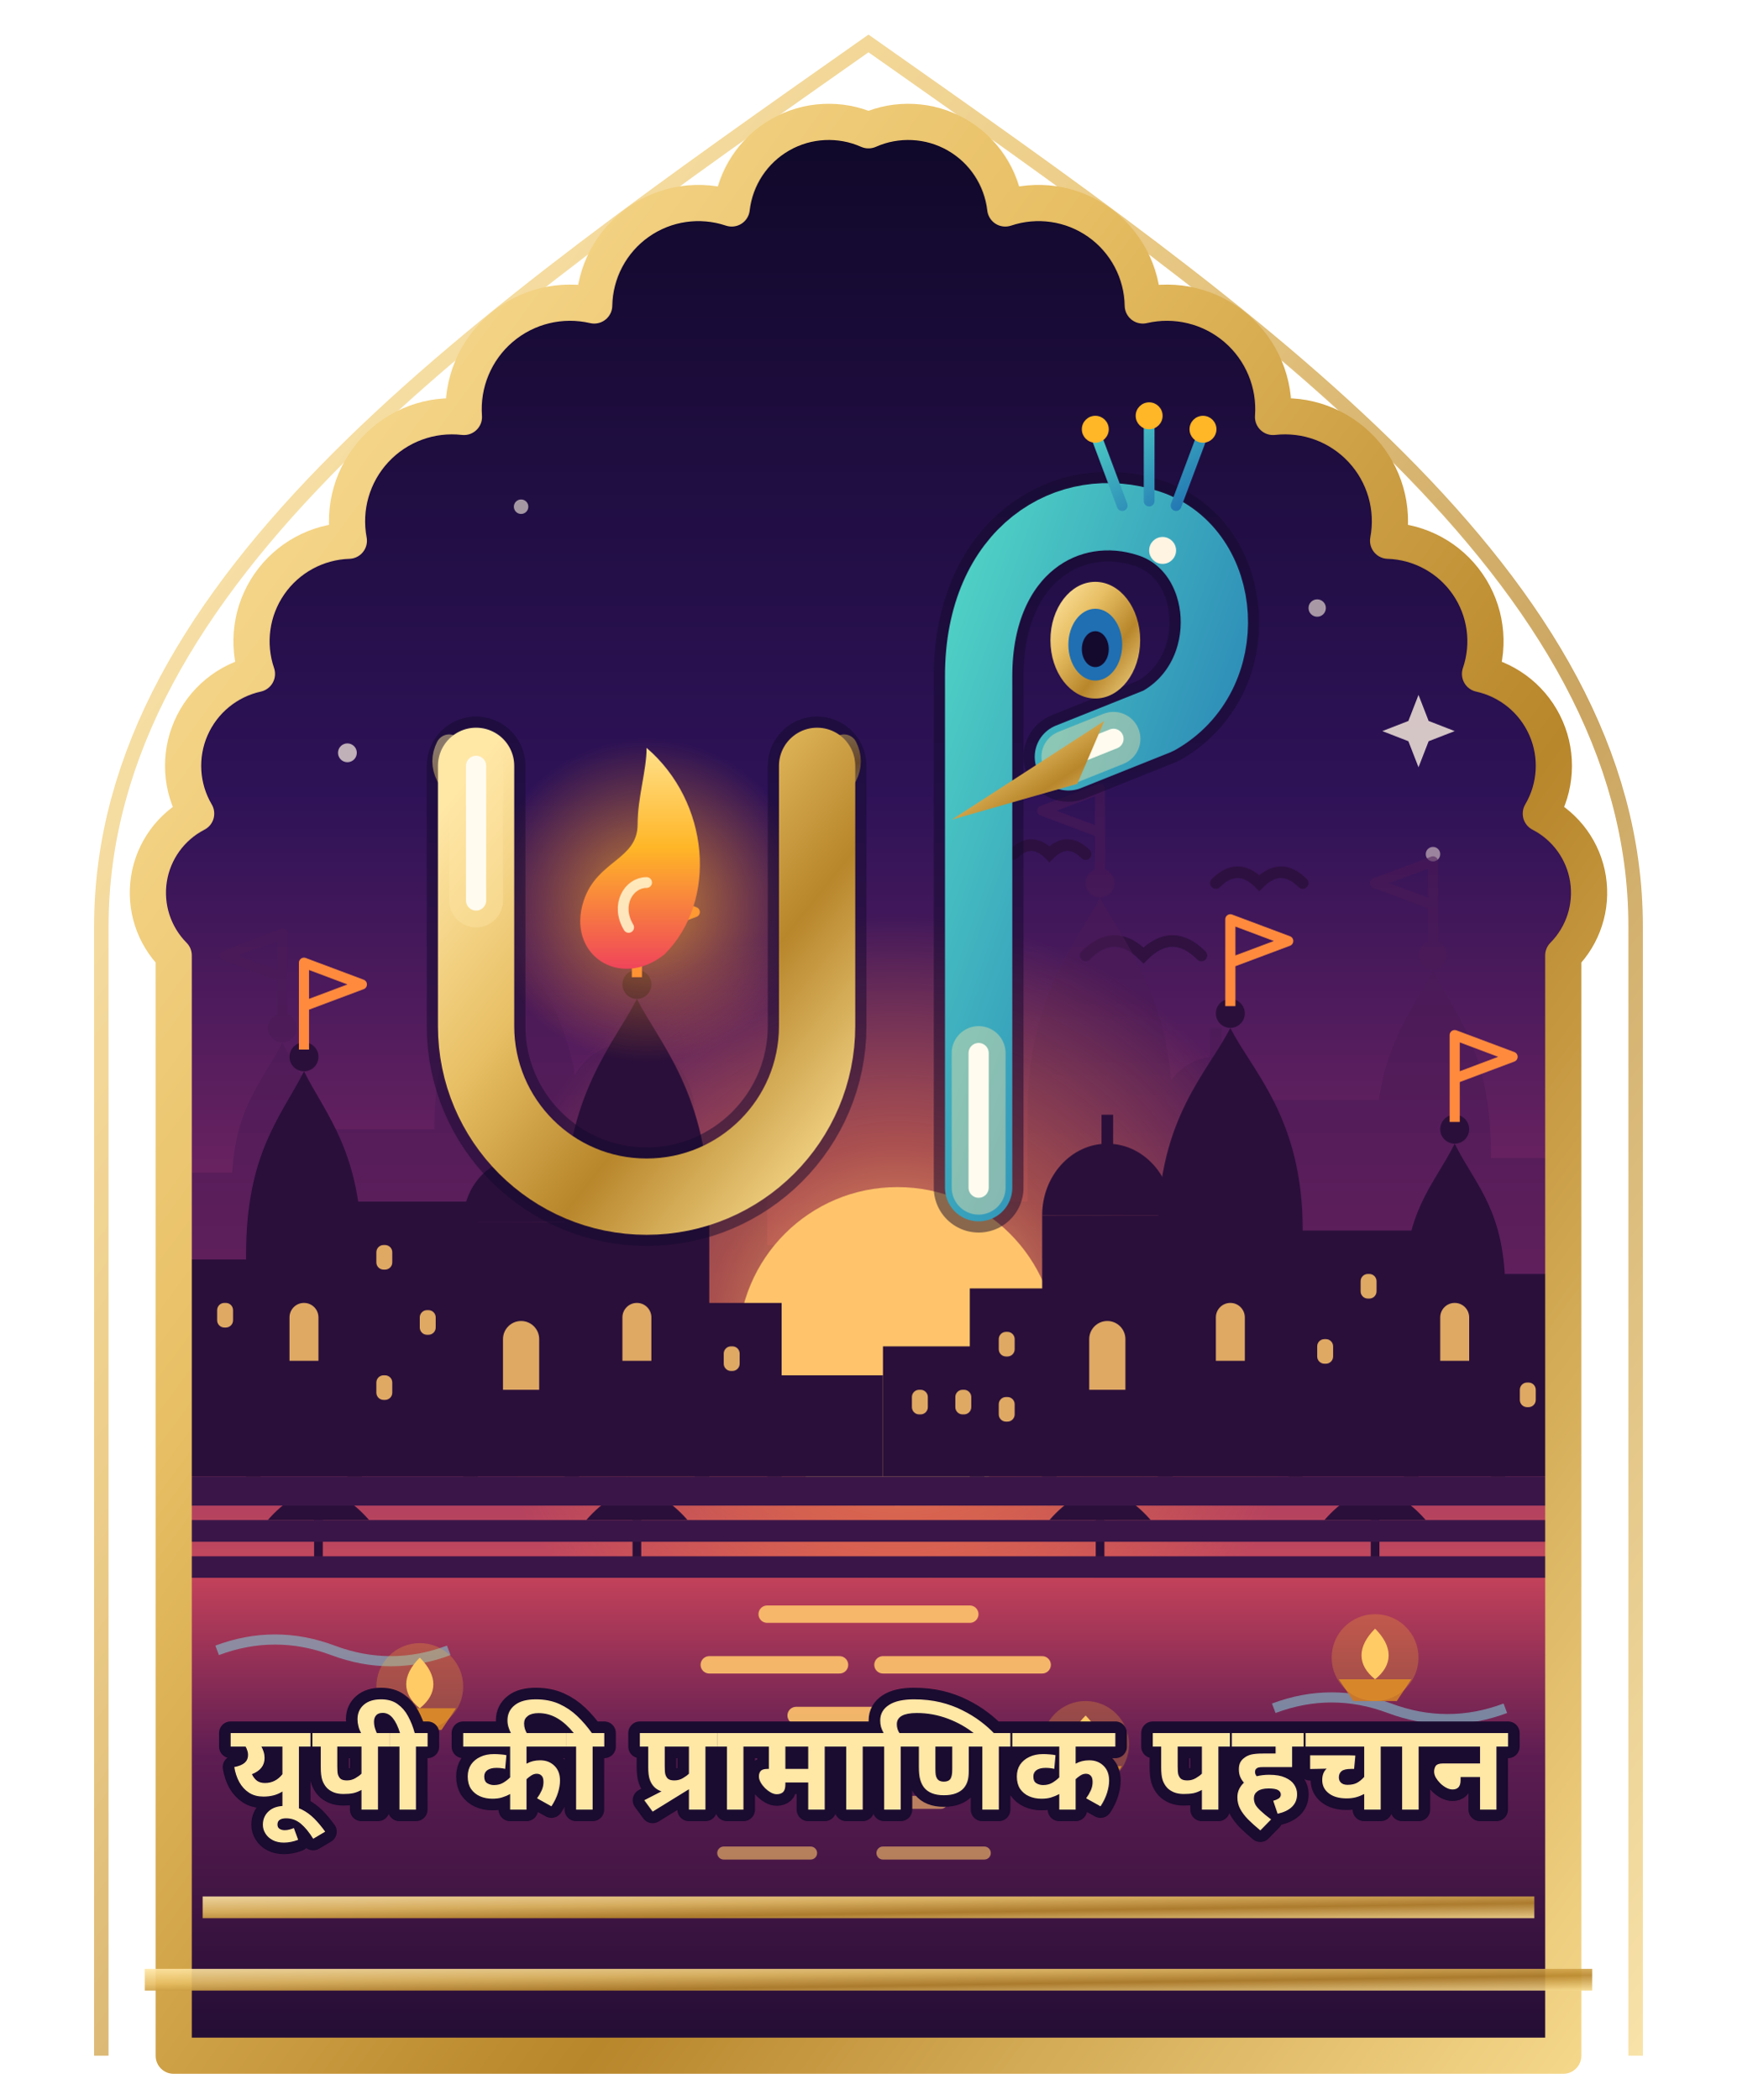
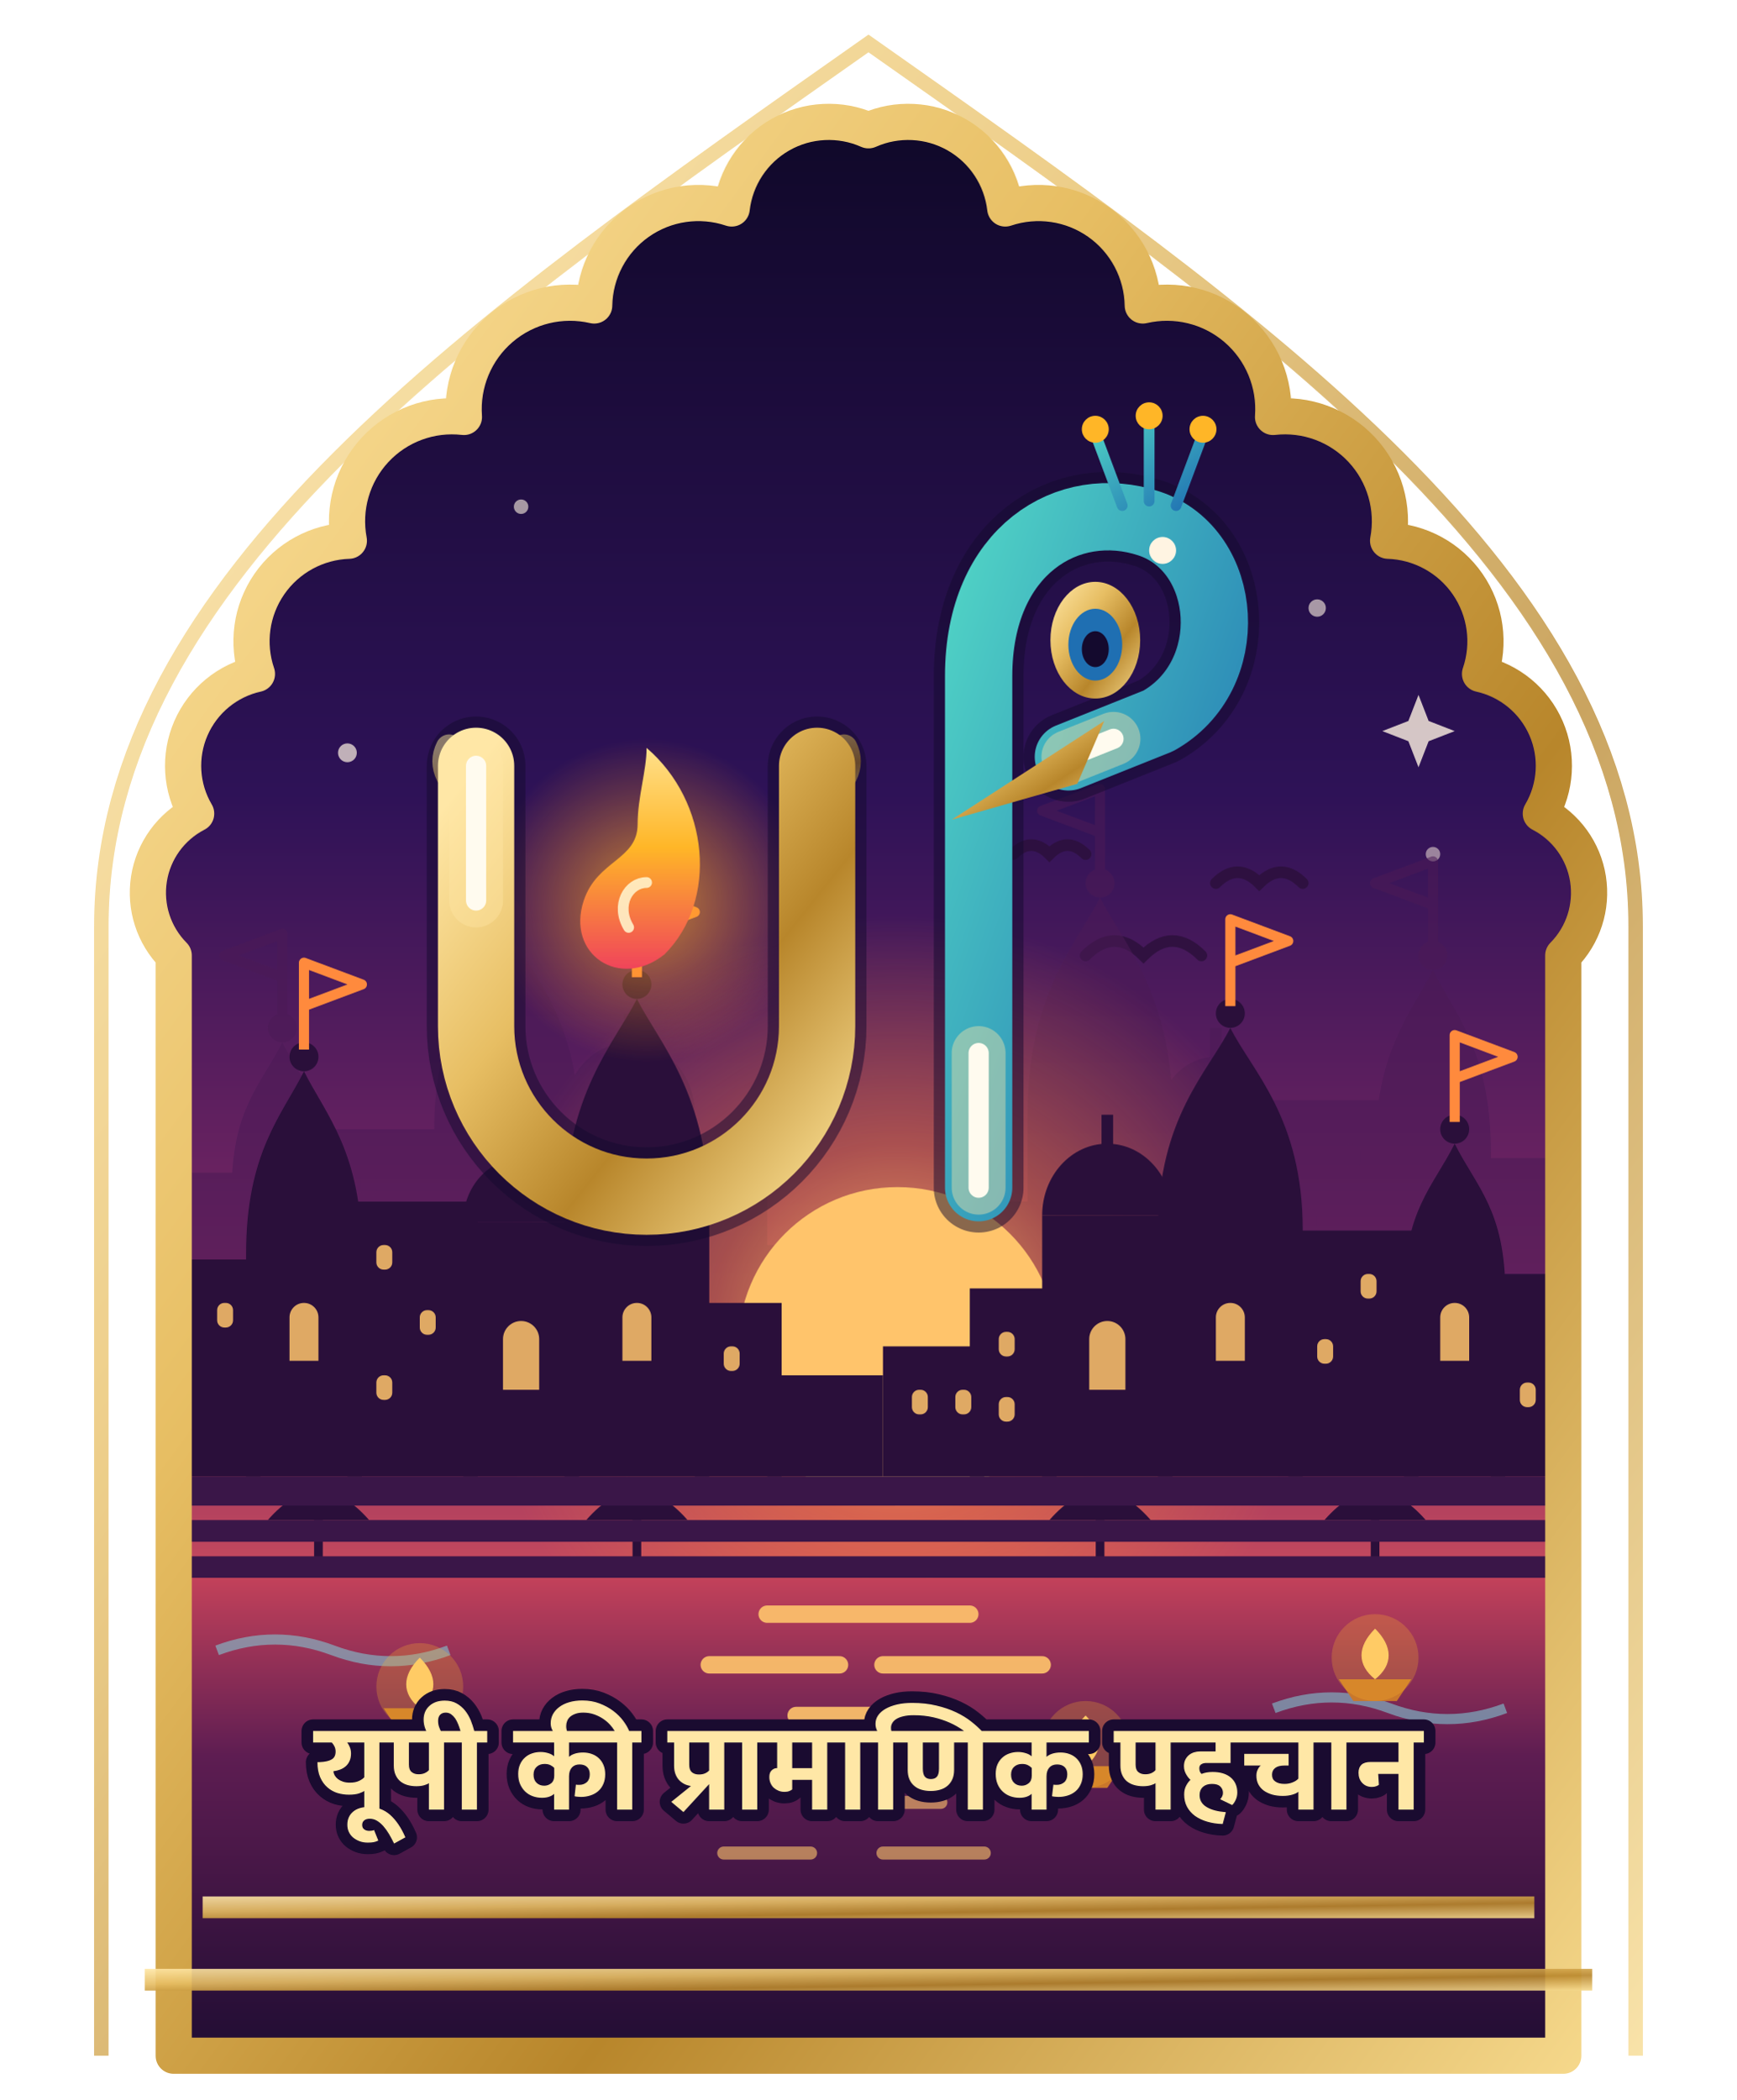
<svg xmlns="http://www.w3.org/2000/svg" viewBox="0 0 240 290" role="img" aria-label="Authentic UP emblem, यूपी की प्रामाणिक पहचान">
  <defs>
    <linearGradient id="aufull-gold" x1="0" y1="0" x2="1" y2="1">
      <stop offset="0" stop-color="#FFE7A6" />
      <stop offset=".35" stop-color="#E7BE63" />
      <stop offset=".65" stop-color="#B8862B" />
      <stop offset="1" stop-color="#F6D98C" />
    </linearGradient>
    <linearGradient id="aufull-silk" x1="0" y1="0" x2="0" y2="1">
      <stop offset="0" stop-color="#FFE08A" />
      <stop offset=".45" stop-color="#FFB627" />
      <stop offset="1" stop-color="#F0445A" />
    </linearGradient>
    <linearGradient id="aufull-sky" x1="0" y1="0" x2="0" y2="1">
      <stop offset="0" stop-color="#0F0828" />
      <stop offset=".35" stop-color="#2E1257" />
      <stop offset=".6" stop-color="#7A2763" />
      <stop offset=".8" stop-color="#E0565B" />
      <stop offset="1" stop-color="#FFB25E" />
    </linearGradient>
    <linearGradient id="aufull-river" x1="0" y1="0" x2="0" y2="1">
      <stop offset="0" stop-color="#C2415A" />
      <stop offset=".35" stop-color="#5E1D52" />
      <stop offset="1" stop-color="#1A0B30" />
    </linearGradient>
    <radialGradient id="aufull-sunGlow">
      <stop offset="0" stop-color="#FFD27A" stop-opacity=".9" />
      <stop offset=".45" stop-color="#FF8A3D" stop-opacity=".45" />
      <stop offset="1" stop-color="#FF8A3D" stop-opacity="0" />
    </radialGradient>
    <linearGradient id="aufull-teal" x1="0" y1="0" x2="1" y2="1">
      <stop offset="0" stop-color="#4FD1C5" />
      <stop offset="1" stop-color="#1F6FB2" />
    </linearGradient>
    <radialGradient id="aufull-flameGlow">
      <stop offset="0" stop-color="#FFB627" stop-opacity=".7" />
      <stop offset="1" stop-color="#FF8A1F" stop-opacity="0" />
    </radialGradient>
    <clipPath id="aufull-clip">
      <path d="M24 284V132.0A12.3 12.3 0 0 1 27.1 112.4A13.0 13.0 0 0 1 35.5 93.1A13.9 13.9 0 0 1 48.2 74.7A14.5 14.5 0 0 1 64.1 57.6A14.7 14.7 0 0 1 82.1 42.2A14.4 14.4 0 0 1 101.1 28.8A13.5 13.5 0 0 1 120.0 18.0A13.5 13.5 0 0 1 138.9 28.8A14.4 14.4 0 0 1 157.9 42.2A14.7 14.7 0 0 1 175.9 57.6A14.5 14.5 0 0 1 191.8 74.7A13.9 13.9 0 0 1 204.5 93.1A13.0 13.0 0 0 1 212.9 112.4A12.3 12.3 0 0 1 216.0 132.0V284Z" />
    </clipPath>
  </defs>
  <style>
        .aufull-run{animation:aufull-run 3s linear infinite}
        @keyframes aufull-run{to{stroke-dashoffset:-240}}
        .aufull-shim{animation:aufull-shim 2.6s ease-in-out infinite}
        @keyframes aufull-shim{50%{opacity:.25;transform:translateX(3px)}}
        .aufull-shim2{animation:aufull-shim 2.6s ease-in-out -1.3s infinite}
        .aufull-bob{animation:aufull-bob 3s ease-in-out infinite}
        @keyframes aufull-bob{50%{transform:translateY(1.6px)}}
        .aufull-sun{animation:aufull-sun 5s ease-in-out infinite;transform-box:fill-box;transform-origin:50% 50%}
        @keyframes aufull-sun{50%{transform:scale(1.08);opacity:.8}}
        .aufull-fly{animation:aufull-fly 9s ease-in-out infinite}
        @keyframes aufull-fly{50%{transform:translate(8px,-4px)}}
        .aufull-flame{animation:aufull-flame 1.6s ease-in-out infinite;transform-box:fill-box;transform-origin:50% 90%}
        @keyframes aufull-flame{50%{transform:scale(.9,1.08) rotate(-3deg)}}
        .aufull-halo{animation:aufull-halo 1.6s ease-in-out infinite;transform-box:fill-box;transform-origin:50% 50%}
        @keyframes aufull-halo{50%{opacity:.35;transform:scale(1.15)}}
        @media (prefers-reduced-motion: reduce){.aufull-run,.aufull-shim,.aufull-shim2,.aufull-bob,.aufull-sun,.aufull-fly,.aufull-flame,.aufull-halo{animation:none}}
      </style>
  <path d="M14 284V128C14 80 66 44 120 6C174 44 226 80 226 128V284" fill="none" stroke="url(#aufull-gold)" stroke-width="2" opacity=".75" />
  <path d="M24 284V132.0A12.3 12.3 0 0 1 27.1 112.4A13.0 13.0 0 0 1 35.5 93.1A13.9 13.9 0 0 1 48.2 74.7A14.5 14.5 0 0 1 64.1 57.6A14.7 14.7 0 0 1 82.1 42.2A14.4 14.4 0 0 1 101.1 28.8A13.5 13.5 0 0 1 120.0 18.0A13.5 13.5 0 0 1 138.9 28.8A14.4 14.4 0 0 1 157.9 42.2A14.7 14.7 0 0 1 175.9 57.6A14.5 14.5 0 0 1 191.8 74.7A13.9 13.9 0 0 1 204.5 93.1A13.0 13.0 0 0 1 212.9 112.4A12.3 12.3 0 0 1 216.0 132.0V284Z" fill="url(#aufull-sky)" />
  <g clip-path="url(#aufull-clip)">
    <g fill="#FFF4E2">
      <circle cx="48" cy="104" r="1.3" opacity=".7" />
      <circle cx="72" cy="70" r="1" opacity=".6" />
      <circle cx="182" cy="84" r="1.2" opacity=".6" />
      <circle cx="198" cy="118" r="1" opacity=".5" />
      <path d="M196 96l1.4 3.6 3.6 1.4-3.6 1.4-1.4 3.6-1.4-3.6-3.6-1.4 3.6-1.4z" opacity=".8" />
    </g>
    <g class="aufull-fly" fill="none" stroke="#2A0F3A" stroke-width="1.6" stroke-linecap="round" opacity=".8">
      <path d="M150 132q4-4 8 0q4-4 8 0" />
      <path d="M168 122q3-3 6 0q3-3 6 0" />
      <path d="M140 118q2.5-2.5 5 0q2.5-2.5 5 0" />
    </g>
    <g opacity=".55" transform="translate(240 0) scale(-1 1) translate(0 -14)">
      <g fill="#4A1A55">
        <rect x="20" y="174" width="16" height="30" />
        <path d="M34 204V173.2C34 159.2 39 154 42 148C45 154 50 159.2 50 173.2V204Z" />
        <circle cx="42" cy="146" r="2" />
        <rect x="48" y="166" width="18" height="38" />
        <rect x="64" y="168.8" width="16" height="35.2" />
        <path d="M64 168.8A8 8.8 0 0 1 80 168.8Z" />
        <path d="M72 156v6" stroke="#4A1A55" stroke-width="1.6" />
        <path d="M78 204V167.7C78 151.2 85 144 88 138C91 144 98 151.2 98 167.7V204Z" />
        <circle cx="88" cy="136" r="2" />
        <rect x="96" y="180" width="12" height="24" />
        <rect x="106" y="190" width="16" height="14" />
        <rect x="122" y="186" width="14" height="18" />
        <rect x="134" y="178" width="12" height="26" />
        <rect x="144" y="167.9" width="18" height="36.1" />
        <path d="M144 167.9A9 9.9 0 0 1 162 167.9Z" />
        <path d="M153 154v6" stroke="#4A1A55" stroke-width="1.6" />
        <path d="M160 204V169.9C160 154.4 167 148 170 142C173 148 180 154.4 180 169.9V204Z" />
        <circle cx="170" cy="140" r="2" />
        <rect x="178" y="170" width="18" height="34" />
        <path d="M194 204V178.7C194 167.2 198 164 201 158C204 164 208 167.2 208 178.7V204Z" />
        <circle cx="201" cy="156" r="2" />
        <rect x="206" y="176" width="14" height="28" />
        <path d="M37 210q7-8 14 0z" />
        <path d="M44 210v6" stroke="#4A1A55" stroke-width="1.2" />
        <path d="M81 210q7-8 14 0z" />
        <path d="M88 210v6" stroke="#4A1A55" stroke-width="1.2" />
        <path d="M145 210q7-8 14 0z" />
        <path d="M152 210v6" stroke="#4A1A55" stroke-width="1.2" />
        <path d="M183 210q7-8 14 0z" />
        <path d="M190 210v6" stroke="#4A1A55" stroke-width="1.2" />
      </g>
      <g fill="#4A1A55" opacity=".85">
        <rect x="24" y="180" width="2.2" height="3.4" rx="1" />
        <rect x="30" y="180" width="2.2" height="3.4" rx="1" />
        <rect x="24" y="189" width="2.2" height="3.4" rx="1" />
        <path d="M40 188v-6a2 2 0 0 1 4 0v6z" />
        <rect x="52" y="172" width="2.2" height="3.4" rx="1" />
        <rect x="58" y="181" width="2.2" height="3.4" rx="1" />
        <rect x="52" y="190" width="2.2" height="3.4" rx="1" />
        <path d="M69.5 192v-7a2.5 2.5 0 0 1 5 0v7z" />
        <path d="M86 188v-6a2 2 0 0 1 4 0v6z" />
        <rect x="100" y="186" width="2.2" height="3.4" rx="1" />
        <rect x="126" y="192" width="2.2" height="3.4" rx="1" />
        <rect x="132" y="192" width="2.2" height="3.4" rx="1" />
        <rect x="138" y="184" width="2.2" height="3.4" rx="1" />
        <rect x="138" y="193" width="2.2" height="3.4" rx="1" />
        <path d="M150.5 192v-7a2.5 2.5 0 0 1 5 0v7z" />
        <path d="M168 188v-6a2 2 0 0 1 4 0v6z" />
        <rect x="188" y="176" width="2.2" height="3.4" rx="1" />
        <rect x="182" y="185" width="2.2" height="3.4" rx="1" />
        <path d="M199 188v-6a2 2 0 0 1 4 0v6z" />
        <rect x="216" y="182" width="2.2" height="3.4" rx="1" />
        <rect x="210" y="191" width="2.2" height="3.4" rx="1" />
        <rect x="216" y="191" width="2.2" height="3.4" rx="1" />
      </g>
      <g fill="none" stroke="#4A1A55" stroke-width="1.4" stroke-linejoin="round">
        <path d="M42 145V133l8 3-8 3" />
        <path d="M88 135V123l8 3-8 3" />
        <path d="M170 139V127l8 3-8 3" />
        <path d="M201 155V143l8 3-8 3" />
      </g>
    </g>
    <circle class="aufull-sun" cx="124" cy="184" r="58" fill="url(#aufull-sunGlow)" />
    <circle cx="124" cy="186" r="22" fill="#FFC46B" stroke="none" stroke-width="1.5" />
    <g fill="#2A0F3A">
      <rect x="20" y="174" width="16" height="30" />
      <path d="M34 204V173.2C34 159.2 39 154 42 148C45 154 50 159.2 50 173.2V204Z" />
      <circle cx="42" cy="146" r="2" />
      <rect x="48" y="166" width="18" height="38" />
      <rect x="64" y="168.8" width="16" height="35.2" />
      <path d="M64 168.8A8 8.8 0 0 1 80 168.8Z" />
      <path d="M72 156v6" stroke="#2A0F3A" stroke-width="1.6" />
      <path d="M78 204V167.7C78 151.2 85 144 88 138C91 144 98 151.2 98 167.7V204Z" />
      <circle cx="88" cy="136" r="2" />
      <rect x="96" y="180" width="12" height="24" />
      <rect x="106" y="190" width="16" height="14" />
      <rect x="122" y="186" width="14" height="18" />
      <rect x="134" y="178" width="12" height="26" />
      <rect x="144" y="167.9" width="18" height="36.1" />
      <path d="M144 167.9A9 9.9 0 0 1 162 167.9Z" />
      <path d="M153 154v6" stroke="#2A0F3A" stroke-width="1.6" />
      <path d="M160 204V169.9C160 154.4 167 148 170 142C173 148 180 154.4 180 169.9V204Z" />
      <circle cx="170" cy="140" r="2" />
      <rect x="178" y="170" width="18" height="34" />
      <path d="M194 204V178.7C194 167.2 198 164 201 158C204 164 208 167.2 208 178.7V204Z" />
      <circle cx="201" cy="156" r="2" />
      <rect x="206" y="176" width="14" height="28" />
      <path d="M37 210q7-8 14 0z" />
      <path d="M44 210v6" stroke="#2A0F3A" stroke-width="1.2" />
      <path d="M81 210q7-8 14 0z" />
      <path d="M88 210v6" stroke="#2A0F3A" stroke-width="1.2" />
      <path d="M145 210q7-8 14 0z" />
      <path d="M152 210v6" stroke="#2A0F3A" stroke-width="1.2" />
      <path d="M183 210q7-8 14 0z" />
      <path d="M190 210v6" stroke="#2A0F3A" stroke-width="1.2" />
    </g>
    <g fill="#FFC46B" opacity=".85">
      <rect x="24" y="180" width="2.2" height="3.4" rx="1" />
      <rect x="30" y="180" width="2.2" height="3.4" rx="1" />
      <rect x="24" y="189" width="2.2" height="3.4" rx="1" />
      <path d="M40 188v-6a2 2 0 0 1 4 0v6z" />
      <rect x="52" y="172" width="2.2" height="3.4" rx="1" />
      <rect x="58" y="181" width="2.2" height="3.4" rx="1" />
      <rect x="52" y="190" width="2.2" height="3.4" rx="1" />
      <path d="M69.5 192v-7a2.5 2.5 0 0 1 5 0v7z" />
      <path d="M86 188v-6a2 2 0 0 1 4 0v6z" />
      <rect x="100" y="186" width="2.2" height="3.4" rx="1" />
      <rect x="126" y="192" width="2.2" height="3.4" rx="1" />
      <rect x="132" y="192" width="2.2" height="3.4" rx="1" />
      <rect x="138" y="184" width="2.2" height="3.4" rx="1" />
      <rect x="138" y="193" width="2.2" height="3.4" rx="1" />
      <path d="M150.5 192v-7a2.5 2.5 0 0 1 5 0v7z" />
      <path d="M168 188v-6a2 2 0 0 1 4 0v6z" />
      <rect x="188" y="176" width="2.2" height="3.4" rx="1" />
      <rect x="182" y="185" width="2.2" height="3.4" rx="1" />
      <path d="M199 188v-6a2 2 0 0 1 4 0v6z" />
      <rect x="216" y="182" width="2.2" height="3.4" rx="1" />
      <rect x="210" y="191" width="2.2" height="3.4" rx="1" />
      <rect x="216" y="191" width="2.2" height="3.4" rx="1" />
    </g>
    <g fill="none" stroke="#FF8A3D" stroke-width="1.4" stroke-linejoin="round">
      <path d="M42 145V133l8 3-8 3" />
      <path d="M88 135V123l8 3-8 3" />
      <path d="M170 139V127l8 3-8 3" />
      <path d="M201 155V143l8 3-8 3" />
    </g>
    <g fill="#3A1648" opacity="1">
      <rect x="10" y="204" width="220" height="4" />
      <rect x="10" y="210" width="220" height="3" />
      <rect x="10" y="215" width="220" height="3" />
    </g>
    <rect x="10" y="218" width="220" height="70" fill="url(#aufull-river)" />
    <g stroke="#FFC46B" stroke-linecap="round">
      <path class="aufull-shim" d="M106 223h28M98 230h18M122 230h22M110 237h20" stroke-width="2.4" opacity=".9" />
      <path class="aufull-shim2" d="M112 249h18M100 256h12M122 256h14" stroke-width="1.8" opacity=".6" />
    </g>
    <path d="M30 228q8-3 16 0t16 0M176 236q8-3 16 0t16 0" fill="none" stroke="#7FD3DE" stroke-width="1.4" opacity=".55" />
    <g class="aufull-bob" style="animation-delay:0s">
      <path d="M53 236h10l-2 3h-6z" fill="#C9772B" />
      <path d="M58 229c2.5 2.5 2.5 5 0 7c-2.5-2-2.5-4.5 0-7z" fill="#FFD27A" />
      <circle cx="58" cy="233" r="6" fill="#FFB627" opacity=".25" />
    </g>
    <g class="aufull-bob" style="animation-delay:-1s">
      <path d="M145 244h10l-2 3h-6z" fill="#C9772B" />
      <path d="M150 237c2.5 2.5 2.5 5 0 7c-2.5-2-2.5-4.5 0-7z" fill="#FFD27A" />
      <circle cx="150" cy="241" r="6" fill="#FFB627" opacity=".25" />
    </g>
    <g class="aufull-bob" style="animation-delay:-2s">
      <path d="M185 232h10l-2 3h-6z" fill="#C9772B" />
      <path d="M190 225c2.5 2.5 2.5 5 0 7c-2.5-2-2.5-4.5 0-7z" fill="#FFD27A" />
      <circle cx="190" cy="229" r="6" fill="#FFB627" opacity=".25" />
    </g>
  </g>
  <path d="M24 284V132.0A12.3 12.3 0 0 1 27.1 112.4A13.0 13.0 0 0 1 35.5 93.1A13.9 13.9 0 0 1 48.2 74.7A14.5 14.5 0 0 1 64.1 57.6A14.7 14.7 0 0 1 82.1 42.2A14.4 14.4 0 0 1 101.1 28.8A13.5 13.5 0 0 1 120.0 18.0A13.5 13.5 0 0 1 138.9 28.8A14.4 14.4 0 0 1 157.9 42.2A14.7 14.7 0 0 1 175.9 57.6A14.5 14.5 0 0 1 191.8 74.7A13.9 13.9 0 0 1 204.5 93.1A13.0 13.0 0 0 1 212.9 112.4A12.3 12.3 0 0 1 216.0 132.0V284Z" fill="none" stroke="url(#aufull-gold)" stroke-width="5" stroke-linejoin="round" />
  <g transform="translate(116 112) scale(.62) translate(-125 -130)">
    <circle class="aufull-halo" cx="82" cy="150" r="36" fill="url(#aufull-flameGlow)" />
    <path class="aufull-flame" d="M82 116C96 128 98 150 86 162C76 170 64 162 68 150C71 141 80 141 80 133C80 127 82 121 82 116Z" fill="url(#aufull-silk)" />
    <path d="M78 156c-3-5 0-10 4-10" fill="none" stroke="#FFF1C9" stroke-width="2.4" stroke-linecap="round" opacity=".9" />
    <path d="M44 128C38 124 36 120 38 116M120 128C126 124 128 120 126 116" fill="none" stroke="url(#aufull-gold)" stroke-width="6" stroke-linecap="round" />
    <path d="M44 120V178A38 38 0 0 0 120 178V120" fill="none" stroke="#140A2E" stroke-width="22" stroke-linecap="round" opacity="0.5" />
    <path d="M44 120V178A38 38 0 0 0 120 178V120" fill="none" stroke="url(#aufull-gold)" stroke-width="17" stroke-linecap="round" />
    <path class="aufull-run" d="M44 120V178A38 38 0 0 0 120 178V120" fill="none" stroke="#FFE7A6" stroke-width="12" stroke-linecap="round" stroke-dasharray="30 210" opacity=".4" style="animation-delay:0s" />
    <path class="aufull-run" d="M44 120V178A38 38 0 0 0 120 178V120" fill="none" stroke="#FFFBEF" stroke-width="4.5" stroke-linecap="round" stroke-dasharray="30 210" style="animation-delay:0s" />
    <path d="M156 214V100C156 72 176 60 194 66C212 72 214 100 196 110L176 118" fill="none" stroke="#140A2E" stroke-width="20" stroke-linecap="round" stroke-linejoin="round" opacity="0.5" />
    <path d="M156 214V100C156 72 176 60 194 66C212 72 214 100 196 110L176 118" fill="none" stroke="url(#aufull-teal)" stroke-width="15" stroke-linecap="round" stroke-linejoin="round" />
    <path class="aufull-run" d="M156 214V100C156 72 176 60 194 66C212 72 214 100 196 110L176 118" fill="none" stroke="#FFE7A6" stroke-width="12" stroke-linecap="round" stroke-dasharray="30 210" opacity=".4" style="animation-delay:-1.5s" />
    <path class="aufull-run" d="M156 214V100C156 72 176 60 194 66C212 72 214 100 196 110L176 118" fill="none" stroke="#FFFBEF" stroke-width="4.5" stroke-linecap="round" stroke-dasharray="30 210" style="animation-delay:-1.5s" />
    <path d="M184 110L150 132L178 124Z" fill="url(#aufull-gold)" />
    <g stroke="url(#aufull-teal)" stroke-width="2.4" stroke-linecap="round">
      <path d="M188 62l-6-16M194 61l0-17M200 62l6-16" />
    </g>
    <g fill="#FFB627">
      <circle cx="182" cy="45" r="3" />
      <circle cx="194" cy="42" r="3" />
      <circle cx="206" cy="45" r="3" />
    </g>
    <ellipse cx="182" cy="92" rx="10" ry="13" fill="url(#aufull-gold)" />
    <ellipse cx="182" cy="93" rx="6" ry="8" fill="#1F6FB2" />
    <ellipse cx="182" cy="94" rx="3" ry="4" fill="#140A2E" />
    <circle cx="197" cy="72" r="3" fill="#FFF4E2" />
  </g>
-   <text x="120" y="250" text-anchor="middle" font-family="Mukta, 'Noto Sans Devanagari', sans-serif" font-weight="700" font-size="17" letter-spacing=".5" fill="#FFE7A6" stroke="#1A0B30" stroke-width="3.2" paint-order="stroke" stroke-linejoin="round">यूपी की प्रामाणिक पहचान</text>
+   <path transform="translate(43.43 250)" d="M8.99 -9.27V0H6.9V-2.58Q6.72 -2.43 6.18 -2.24Q5.64 -2.06 4.78 -2.06Q3.98 -2.06 3.2 -2.29Q2.43 -2.53 1.81 -3.07Q1.19 -3.6 0.81 -4.46Q0.43 -5.32 0.43 -6.55L0.8 -6.56Q1.87 -6.61 2.41 -6.94Q2.94 -7.26 2.94 -8.02Q2.94 -8.4 2.79 -8.71Q2.64 -9.03 2.41 -9.27H-0.17V-10.86H10.39V-9.27ZM6.9 -4.47V-9.27H4.54Q4.74 -9.03 4.9 -8.63Q5.07 -8.23 5.07 -7.75Q5.07 -7.17 4.87 -6.73Q4.68 -6.29 4.34 -5.99Q4.01 -5.7 3.57 -5.53Q3.13 -5.36 2.64 -5.3Q2.65 -5.02 2.81 -4.73Q2.98 -4.44 3.26 -4.22Q3.55 -4 3.96 -3.86Q4.37 -3.72 4.9 -3.72Q5.68 -3.72 6.19 -3.97Q6.7 -4.22 6.9 -4.47ZM4.56 2.09Q4.56 0.97 5.34 0.3Q6.12 -0.37 7.5 -0.37Q9.23 -0.37 10.47 0.72Q11.71 1.82 12.58 3.83L11.02 4.69Q10.69 4.01 10.33 3.39Q9.96 2.77 9.55 2.3Q9.13 1.82 8.66 1.54Q8.19 1.26 7.67 1.26Q7.16 1.26 6.88 1.5Q6.61 1.73 6.61 2.12Q6.61 2.52 6.89 2.73Q7.17 2.94 7.6 2.94Q7.79 2.94 7.97 2.91Q8.16 2.87 8.25 2.82L8.84 4.28Q8.5 4.44 8.19 4.5Q7.89 4.56 7.38 4.56Q6.77 4.56 6.26 4.37Q5.75 4.18 5.36 3.86Q4.98 3.54 4.77 3.09Q4.56 2.64 4.56 2.09ZM19.33 -9.27H17.92V0H15.83V-3.66Q15.64 -3.5 15.19 -3.37Q14.74 -3.23 14.09 -3.23Q13.46 -3.23 12.89 -3.39Q12.33 -3.55 11.9 -3.89Q11.48 -4.23 11.23 -4.78Q10.98 -5.32 10.98 -6.09V-9.27H10.05V-10.86H19.33ZM13.07 -6.21Q13.07 -5.49 13.45 -5.19Q13.82 -4.88 14.4 -4.88Q14.91 -4.88 15.27 -5.05Q15.64 -5.22 15.83 -5.46V-9.27H13.07ZM20.38 -9.27H18.99V-10.86H20.2Q20.06 -11.32 19.88 -11.78Q19.7 -12.24 19.46 -12.6Q19.21 -12.95 18.89 -13.18Q18.56 -13.4 18.16 -13.4Q17.68 -13.4 17.39 -13.11Q17.1 -12.82 17.1 -12.27Q17.1 -11.78 17.25 -11.38Q17.39 -10.98 17.61 -10.62L16.12 -9.83L15.93 -10.06Q15.56 -10.57 15.33 -11.18Q15.1 -11.78 15.1 -12.43Q15.1 -13.01 15.3 -13.49Q15.5 -13.97 15.89 -14.32Q16.27 -14.67 16.81 -14.87Q17.36 -15.06 18.02 -15.06Q18.96 -15.06 19.64 -14.68Q20.33 -14.3 20.82 -13.69Q21.3 -13.09 21.61 -12.34Q21.91 -11.59 22.1 -10.86H23.89V-9.27H22.47V0H20.38ZM33.15 -5.75Q32.95 -5.98 32.61 -6.15Q32.27 -6.31 31.82 -6.31Q31.16 -6.31 30.73 -5.92Q30.29 -5.54 30.29 -4.83Q30.29 -4.1 30.71 -3.7Q31.13 -3.3 31.77 -3.3Q32.3 -3.3 32.73 -3.64Q33.15 -3.98 33.15 -4.68ZM35.19 0H33.13V-2.19Q32.95 -1.97 32.5 -1.8Q32.06 -1.63 31.45 -1.63Q30.79 -1.63 30.18 -1.85Q29.58 -2.07 29.14 -2.49Q28.7 -2.91 28.43 -3.52Q28.17 -4.13 28.17 -4.93Q28.17 -5.68 28.42 -6.24Q28.66 -6.8 29.09 -7.18Q29.51 -7.57 30.07 -7.76Q30.63 -7.96 31.26 -7.96Q31.81 -7.96 32.32 -7.8Q32.83 -7.65 33.13 -7.36V-9.27H27.46V-10.86H41.04V-9.27H35.19V-7.28Q35.46 -7.55 35.97 -7.72Q36.48 -7.89 37.13 -7.89Q37.79 -7.89 38.35 -7.68Q38.91 -7.48 39.32 -7.09Q39.73 -6.7 39.96 -6.15Q40.19 -5.59 40.19 -4.88Q40.19 -4.1 39.92 -3.51Q39.66 -2.92 39.2 -2.53Q38.74 -2.14 38.13 -1.95Q37.52 -1.75 36.84 -1.75Q36.65 -1.75 36.37 -1.78Q36.09 -1.8 35.96 -1.85L36.14 -3.45Q36.28 -3.42 36.38 -3.42Q36.48 -3.42 36.64 -3.42Q37.21 -3.42 37.64 -3.78Q38.06 -4.15 38.06 -4.88Q38.06 -5.53 37.69 -5.88Q37.32 -6.24 36.65 -6.24Q35.97 -6.24 35.58 -5.81Q35.19 -5.37 35.19 -4.59ZM41.84 -9.27H40.56V-10.86H41.5Q41.24 -11.31 40.83 -11.76Q40.41 -12.21 39.86 -12.57Q39.3 -12.94 38.62 -13.17Q37.94 -13.4 37.16 -13.4Q36.52 -13.4 36.07 -13.23Q35.63 -13.07 35.34 -12.82Q35.05 -12.56 34.93 -12.23Q34.8 -11.9 34.8 -11.54Q34.8 -11.07 34.97 -10.73L33.44 -10.25L33.29 -10.44Q33 -10.71 32.83 -11.1Q32.66 -11.49 32.66 -11.93Q32.66 -12.6 32.96 -13.17Q33.27 -13.74 33.83 -14.16Q34.39 -14.59 35.2 -14.83Q36.01 -15.08 37.03 -15.08Q38.35 -15.08 39.42 -14.66Q40.49 -14.25 41.31 -13.63Q42.13 -13.01 42.68 -12.27Q43.23 -11.53 43.5 -10.86H45.2V-9.27H43.93V0H41.84ZM58.06 -9.27H56.64V0H54.55V-3.52L51 0.34L49.32 -1.07L52.04 -3.26Q51.54 -3.33 51.12 -3.54Q50.69 -3.76 50.38 -4.1Q50.07 -4.44 49.89 -4.93Q49.71 -5.42 49.71 -6.07V-9.27H48.77V-10.86H58.06ZM51.8 -6.19Q51.8 -5.47 52.17 -5.16Q52.55 -4.85 53.13 -4.85Q53.64 -4.85 53.99 -5.01Q54.35 -5.17 54.55 -5.41V-9.27H51.8ZM59.11 -9.27H57.72V-10.86H62.61V-9.27H61.2V0H59.11ZM66.03 -9.27V-5.73H68.78V-9.27ZM66.03 -2.79Q65.93 -2.69 65.65 -2.57Q65.38 -2.45 64.96 -2.45Q64.55 -2.45 64.18 -2.59Q63.8 -2.74 63.5 -3Q63.21 -3.26 63.04 -3.65Q62.87 -4.03 62.87 -4.52Q62.87 -5.13 63.2 -5.43Q63.53 -5.73 63.87 -5.73H63.95V-9.27H62.27V-10.86H72.28V-9.27H70.87V0H68.78V-4.11H66.03ZM73.34 -9.27H71.94V-10.86H76.84V-9.27H75.43V0H73.34ZM77.89 -9.27H76.5V-10.86H77.78Q77.69 -11.03 77.61 -11.29Q77.54 -11.54 77.54 -11.85Q77.54 -12.5 77.9 -13.02Q78.27 -13.55 78.94 -13.93Q79.61 -14.31 80.55 -14.53Q81.48 -14.74 82.6 -14.74Q84.44 -14.74 85.96 -14.37Q87.48 -14.01 88.68 -13.44Q89.88 -12.87 90.77 -12.16Q91.66 -11.46 92.28 -10.79L92.45 -10.59L91.24 -9.64L91.02 -9.86Q90.42 -10.4 89.62 -10.97Q88.83 -11.54 87.81 -12Q86.78 -12.46 85.54 -12.75Q84.29 -13.04 82.81 -13.04Q82.01 -13.04 81.42 -12.9Q80.84 -12.77 80.44 -12.53Q80.05 -12.29 79.87 -11.98Q79.68 -11.66 79.68 -11.32Q79.68 -11.19 79.69 -11.08Q79.7 -10.97 79.73 -10.86H81.4V-9.27H79.98V0H77.89ZM81.06 -9.27V-10.86H93.77V-9.27H92.38V0H90.29V-9.27H88.4V-5.49Q88.4 -4.74 88.16 -4.2Q87.92 -3.66 87.49 -3.29Q87.06 -2.92 86.47 -2.75Q85.88 -2.57 85.17 -2.57Q84.46 -2.57 83.88 -2.75Q83.3 -2.92 82.88 -3.29Q82.45 -3.66 82.22 -4.2Q81.99 -4.74 81.99 -5.49V-9.27ZM84.08 -5.68Q84.08 -4.88 84.36 -4.55Q84.64 -4.22 85.19 -4.22Q85.75 -4.22 86.03 -4.55Q86.31 -4.88 86.31 -5.68V-9.27H84.08ZM99.13 -5.75Q98.92 -5.98 98.58 -6.15Q98.24 -6.31 97.8 -6.31Q97.14 -6.31 96.7 -5.92Q96.27 -5.54 96.27 -4.83Q96.27 -4.1 96.69 -3.7Q97.1 -3.3 97.75 -3.3Q98.28 -3.3 98.7 -3.64Q99.13 -3.98 99.13 -4.68ZM101.17 0H99.11V-2.19Q98.92 -1.97 98.48 -1.8Q98.04 -1.63 97.43 -1.63Q96.76 -1.63 96.16 -1.85Q95.56 -2.07 95.12 -2.49Q94.67 -2.91 94.41 -3.52Q94.15 -4.13 94.15 -4.93Q94.15 -5.68 94.39 -6.24Q94.64 -6.8 95.06 -7.18Q95.49 -7.57 96.05 -7.76Q96.61 -7.96 97.24 -7.96Q97.78 -7.96 98.29 -7.8Q98.8 -7.65 99.11 -7.36V-9.27H93.43V-10.86H107.02V-9.27H101.17V-7.28Q101.44 -7.55 101.95 -7.72Q102.46 -7.89 103.11 -7.89Q103.77 -7.89 104.33 -7.68Q104.89 -7.48 105.3 -7.09Q105.71 -6.7 105.94 -6.15Q106.17 -5.59 106.17 -4.88Q106.17 -4.1 105.9 -3.51Q105.64 -2.92 105.18 -2.53Q104.72 -2.14 104.11 -1.95Q103.5 -1.75 102.82 -1.75Q102.63 -1.75 102.35 -1.78Q102.07 -1.8 101.93 -1.85L102.12 -3.45Q102.26 -3.42 102.36 -3.42Q102.46 -3.42 102.61 -3.42Q103.19 -3.42 103.62 -3.78Q104.04 -4.15 104.04 -4.88Q104.04 -5.53 103.67 -5.88Q103.29 -6.24 102.63 -6.24Q101.95 -6.24 101.56 -5.81Q101.17 -5.37 101.17 -4.59ZM119.73 -9.27H118.32V0H116.23V-3.66Q116.04 -3.5 115.59 -3.37Q115.14 -3.23 114.5 -3.23Q113.87 -3.23 113.3 -3.39Q112.73 -3.55 112.3 -3.89Q111.88 -4.23 111.63 -4.78Q111.38 -5.32 111.38 -6.09V-9.27H110.45V-10.86H119.73ZM113.48 -6.21Q113.48 -5.49 113.85 -5.19Q114.22 -4.88 114.8 -4.88Q115.31 -4.88 115.68 -5.05Q116.04 -5.22 116.23 -5.46V-9.27H113.48ZM125.51 1.99Q124.36 1.96 123.39 1.67Q122.42 1.39 121.7 0.88Q120.99 0.36 120.59 -0.38Q120.19 -1.12 120.19 -2.09Q120.19 -2.81 120.47 -3.32Q120.75 -3.84 121.06 -4.1Q120.92 -4.23 120.77 -4.42Q120.62 -4.61 120.48 -4.85Q120.34 -5.08 120.25 -5.37Q120.16 -5.66 120.16 -6Q120.16 -6.48 120.33 -6.86Q120.51 -7.24 120.82 -7.51Q121.12 -7.77 121.54 -7.91Q121.96 -8.04 122.43 -8.04H124.53V-9.27H119.39V-10.86H128.33V-9.27H126.6V-6.44H123.23Q122.83 -6.44 122.55 -6.26Q122.28 -6.09 122.28 -5.7Q122.28 -5.46 122.37 -5.24Q122.47 -5.03 122.59 -4.93Q123.25 -5.2 124.12 -5.2Q125.7 -5.2 126.62 -4.44Q127.53 -3.67 127.53 -2.36Q127.53 -1.8 127.3 -1.32Q127.06 -0.83 126.82 -0.63L125.17 -1.43Q125.31 -1.58 125.43 -1.81Q125.55 -2.04 125.55 -2.31Q125.55 -2.84 125.18 -3.2Q124.81 -3.55 124.03 -3.55Q123.25 -3.55 122.78 -3.14Q122.32 -2.72 122.32 -2.01Q122.32 -0.95 123.27 -0.37Q124.22 0.22 125.95 0.36ZM128.49 -6.09V-7.7H134.62V-6.09H134.06Q133.2 -6.09 132.76 -5.75Q132.33 -5.41 132.33 -4.81Q132.33 -4.18 132.8 -3.87Q133.26 -3.55 134.06 -3.55Q134.66 -3.55 135.17 -3.76Q135.68 -3.96 135.97 -4.28V-9.27H127.94V-10.86H139.47V-9.27H138.06V0H135.97V-2.47Q135.73 -2.24 135.15 -2.07Q134.57 -1.89 133.82 -1.89Q133.01 -1.89 132.34 -2.08Q131.67 -2.28 131.18 -2.63Q130.7 -2.99 130.43 -3.51Q130.17 -4.03 130.17 -4.69Q130.17 -5.17 130.36 -5.54Q130.54 -5.92 130.78 -6.09ZM140.52 -9.27H139.13V-10.86H144.02V-9.27H142.61V0H140.52ZM149.8 -6.58V-9.27H143.68V-10.86H153.31V-9.27H151.9V0H149.8V-4.93H147L147.1 -3.43Q147.02 -3.35 146.75 -3.24Q146.49 -3.13 146.13 -3.13Q145.32 -3.13 144.8 -3.68Q144.28 -4.23 144.28 -5.1Q144.28 -5.81 144.69 -6.2Q145.1 -6.58 145.96 -6.58Z" fill="#FFE7A6" stroke="#1A0B30" stroke-width="3.2" paint-order="stroke" stroke-linejoin="round" />
  <g fill="url(#aufull-gold)" opacity="0.9">
    <rect x="28" y="262" width="184" height="3" />
    <rect x="20" y="272" width="200" height="3" />
  </g>
</svg>
